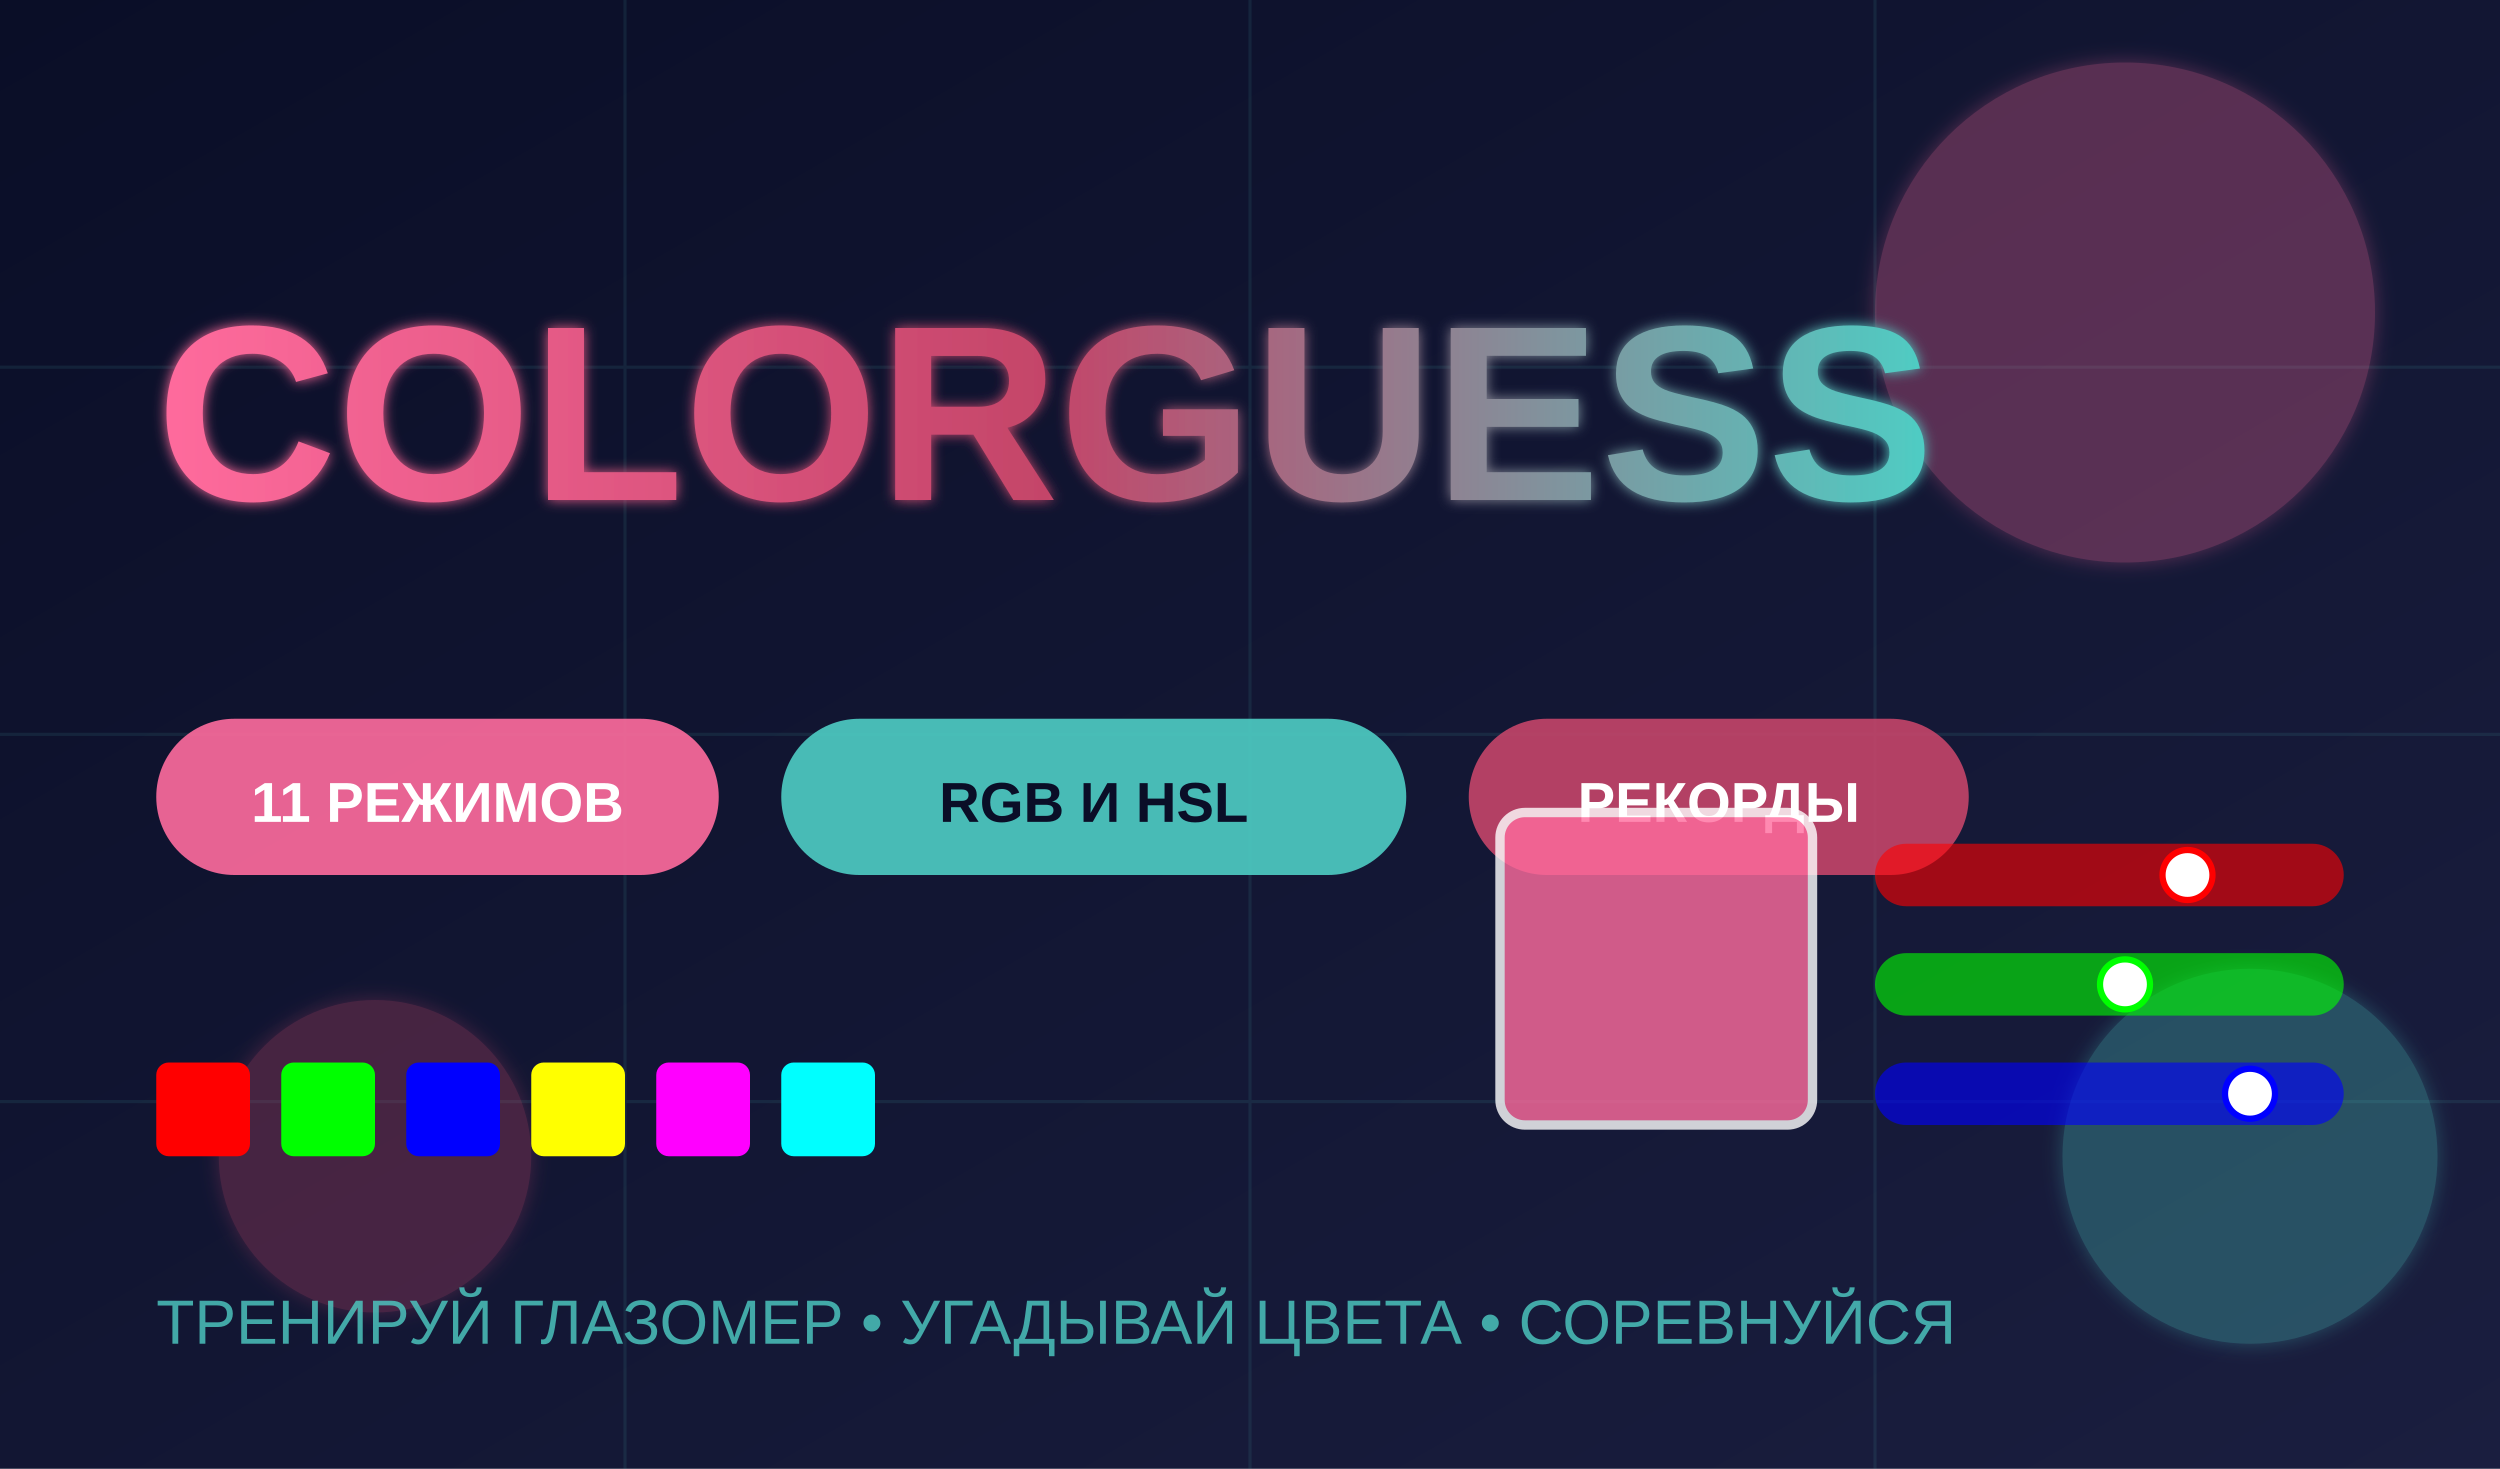
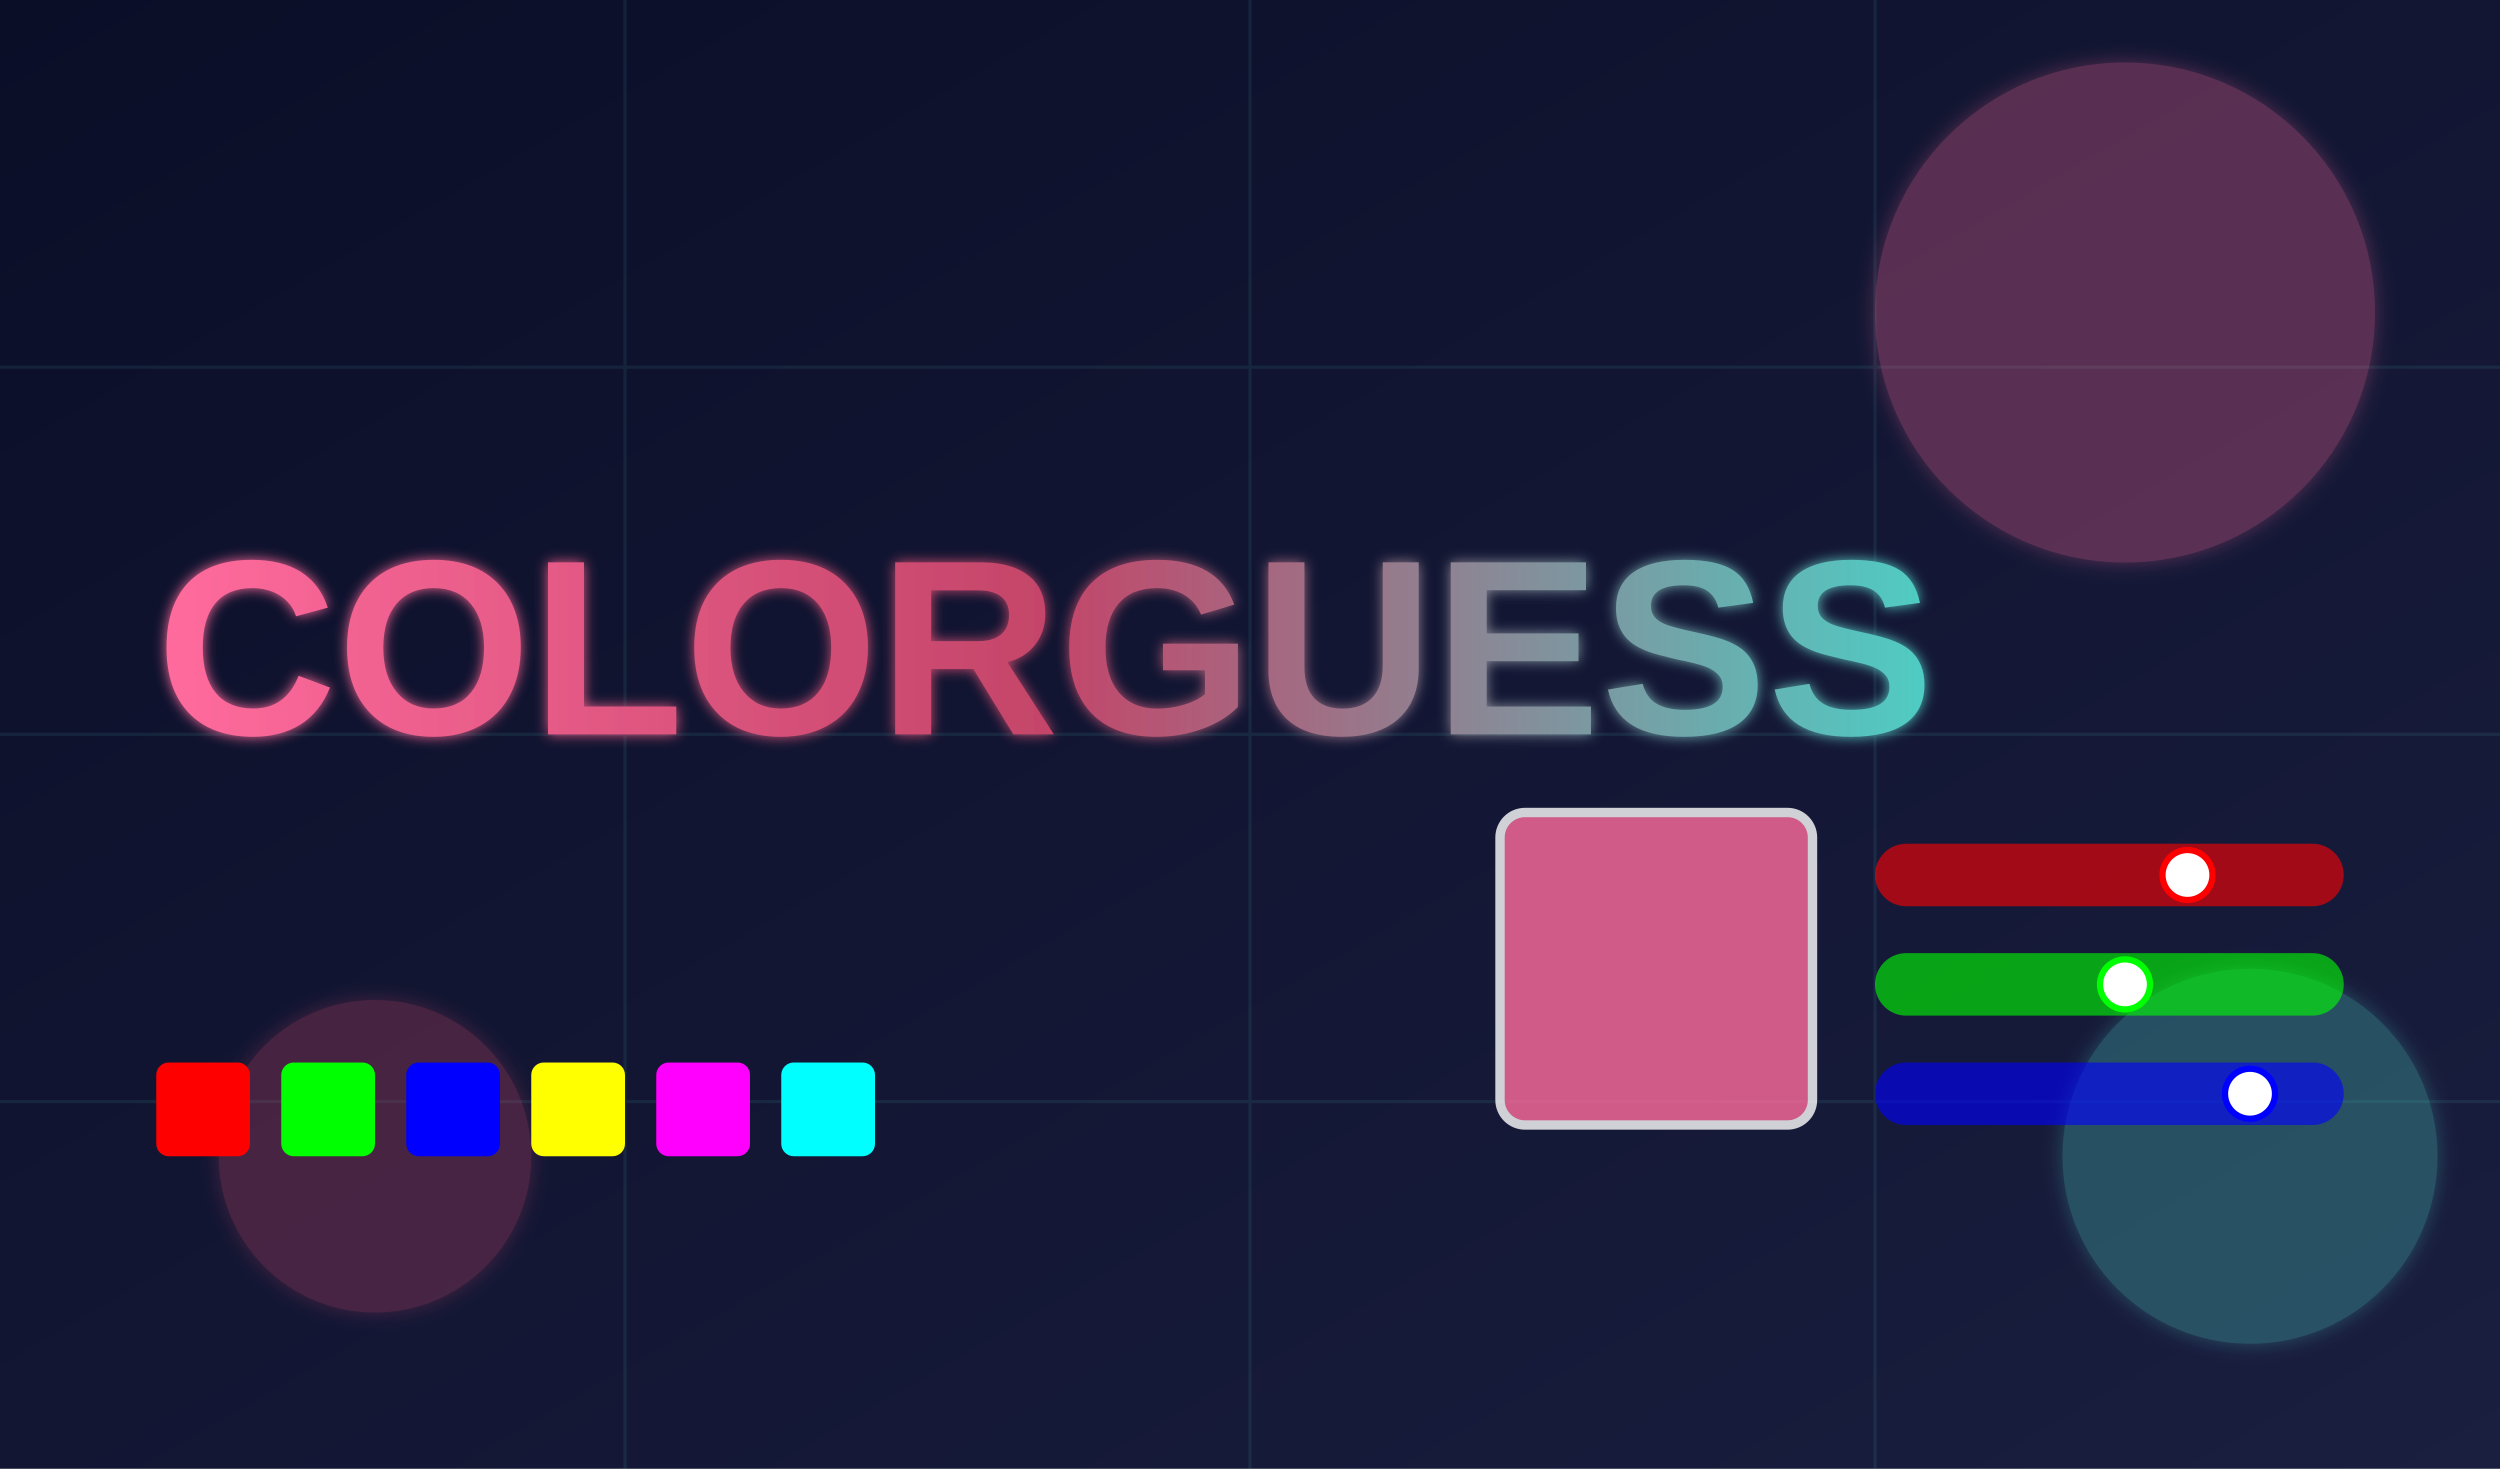
<svg xmlns="http://www.w3.org/2000/svg" width="800" height="470" viewBox="0 0 800 470">
  <defs>
    <linearGradient id="bgGradient" x1="0%" y1="0%" x2="100%" y2="100%">
      <stop offset="0%" style="stop-color:#0a0e27;stop-opacity:1" />
      <stop offset="100%" style="stop-color:#1a1e3f;stop-opacity:1" />
    </linearGradient>
    <linearGradient id="titleGradient" x1="0%" y1="0%" x2="100%" y2="0%">
      <stop offset="0%" style="stop-color:#ff6b9d;stop-opacity:1" />
      <stop offset="50%" style="stop-color:#c44569;stop-opacity:1" />
      <stop offset="100%" style="stop-color:#4ecdc4;stop-opacity:1" />
    </linearGradient>
    <filter id="glow">
      <feGaussianBlur stdDeviation="3" result="coloredBlur" />
      <feMerge>
        <feMergeNode in="coloredBlur" />
        <feMergeNode in="SourceGraphic" />
      </feMerge>
    </filter>
    <filter id="textGlow">
      <feGaussianBlur stdDeviation="2" result="coloredBlur" />
      <feMerge>
        <feMergeNode in="coloredBlur" />
        <feMergeNode in="SourceGraphic" />
      </feMerge>
    </filter>
  </defs>
  <rect width="800" height="470" fill="url(#bgGradient)" />
  <g opacity="0.1">
    <line x1="0" y1="117.5" x2="800" y2="117.5" stroke="#4ecdc4" stroke-width="1" />
    <line x1="0" y1="235" x2="800" y2="235" stroke="#4ecdc4" stroke-width="1" />
    <line x1="0" y1="352.5" x2="800" y2="352.5" stroke="#4ecdc4" stroke-width="1" />
    <line x1="200" y1="0" x2="200" y2="470" stroke="#4ecdc4" stroke-width="1" />
    <line x1="400" y1="0" x2="400" y2="470" stroke="#4ecdc4" stroke-width="1" />
    <line x1="600" y1="0" x2="600" y2="470" stroke="#4ecdc4" stroke-width="1" />
  </g>
  <circle cx="680" cy="100" r="80" fill="#ff6b9d" opacity="0.3" filter="url(#glow)" />
  <circle cx="720" cy="370" r="60" fill="#4ecdc4" opacity="0.3" filter="url(#glow)" />
  <circle cx="120" cy="370" r="50" fill="#c44569" opacity="0.3" filter="url(#glow)" />
-   <text x="50" y="160" font-family="Arial, sans-serif" font-size="80" font-weight="bold" fill="url(#titleGradient)" filter="url(#textGlow)">COLORGUESS</text>
-   <g transform="translate(50, 230)">
-     <rect x="0" y="0" width="180" height="50" rx="25" fill="#ff6b9d" opacity="0.9" />
-     <text x="90" y="33" font-family="Arial, sans-serif" font-size="18" font-weight="bold" fill="#ffffff" text-anchor="middle">11 РЕЖИМОВ</text>
-     <rect x="200" y="0" width="200" height="50" rx="25" fill="#4ecdc4" opacity="0.9" />
-     <text x="300" y="33" font-family="Arial, sans-serif" font-size="18" font-weight="bold" fill="#0a0e27" text-anchor="middle">RGB И HSL</text>
-     <rect x="420" y="0" width="160" height="50" rx="25" fill="#c44569" opacity="0.9" />
-     <text x="500" y="33" font-family="Arial, sans-serif" font-size="18" font-weight="bold" fill="#ffffff" text-anchor="middle">РЕКОРДЫ</text>
-   </g>
+   <text x="50" y="235" font-family="Arial, sans-serif" font-size="80" font-weight="bold" fill="url(#titleGradient)" filter="url(#textGlow)">COLORGUESS</text>
  <g transform="translate(480, 260)">
    <rect x="0" y="0" width="100" height="100" rx="8" fill="#ff6b9d" stroke="#ffffff" stroke-width="3" opacity="0.8" />
    <g transform="translate(120, 10)">
      <rect x="0" y="0" width="150" height="20" rx="10" fill="#ff0000" opacity="0.6" />
      <circle cx="100" cy="10" r="8" fill="#ffffff" stroke="#ff0000" stroke-width="2" />
      <rect x="0" y="35" width="150" height="20" rx="10" fill="#00ff00" opacity="0.6" />
      <circle cx="80" cy="45" r="8" fill="#ffffff" stroke="#00ff00" stroke-width="2" />
      <rect x="0" y="70" width="150" height="20" rx="10" fill="#0000ff" opacity="0.6" />
      <circle cx="120" cy="80" r="8" fill="#ffffff" stroke="#0000ff" stroke-width="2" />
    </g>
  </g>
  <g transform="translate(50, 340)">
    <rect x="0" y="0" width="30" height="30" rx="4" fill="#ff0000" />
    <rect x="40" y="0" width="30" height="30" rx="4" fill="#00ff00" />
    <rect x="80" y="0" width="30" height="30" rx="4" fill="#0000ff" />
    <rect x="120" y="0" width="30" height="30" rx="4" fill="#ffff00" />
    <rect x="160" y="0" width="30" height="30" rx="4" fill="#ff00ff" />
    <rect x="200" y="0" width="30" height="30" rx="4" fill="#00ffff" />
  </g>
-   <text x="50" y="430" font-family="Arial, sans-serif" font-size="20" fill="#4ecdc4" opacity="0.8">ТРЕНИРУЙ ГЛАЗОМЕР • УГАДЫВАЙ ЦВЕТА • СОРЕВНУЙСЯ</text>
</svg>
